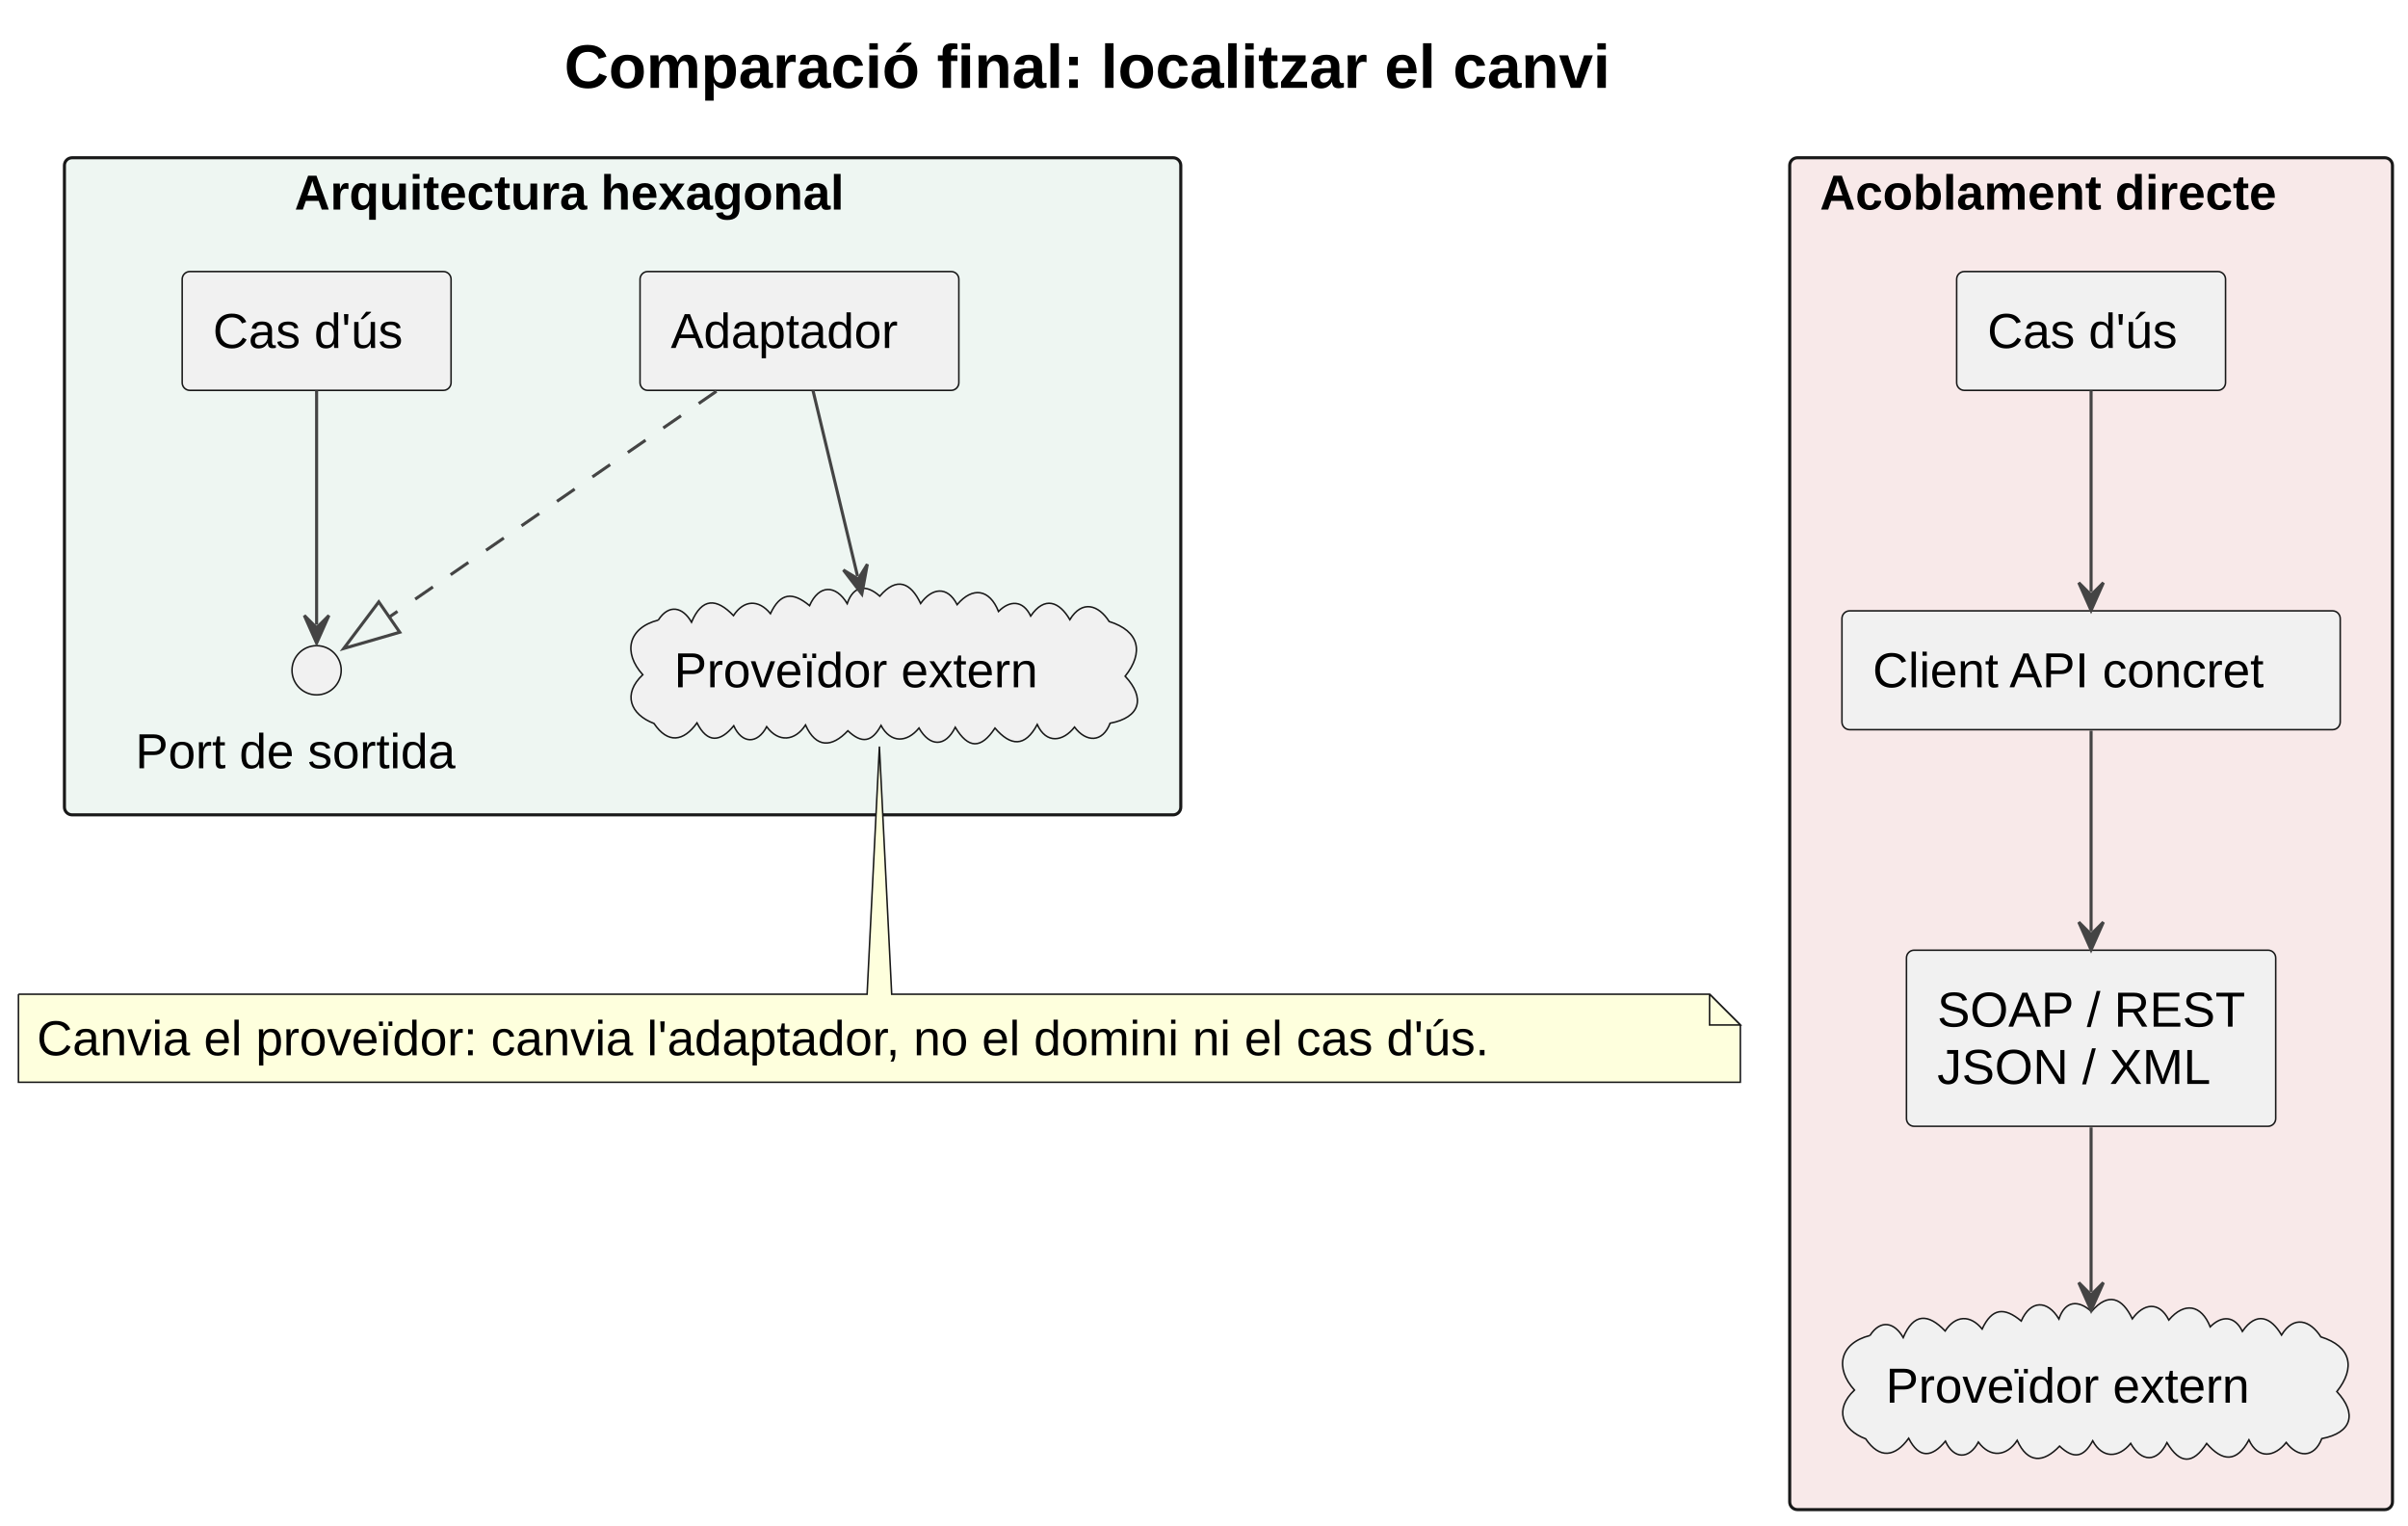
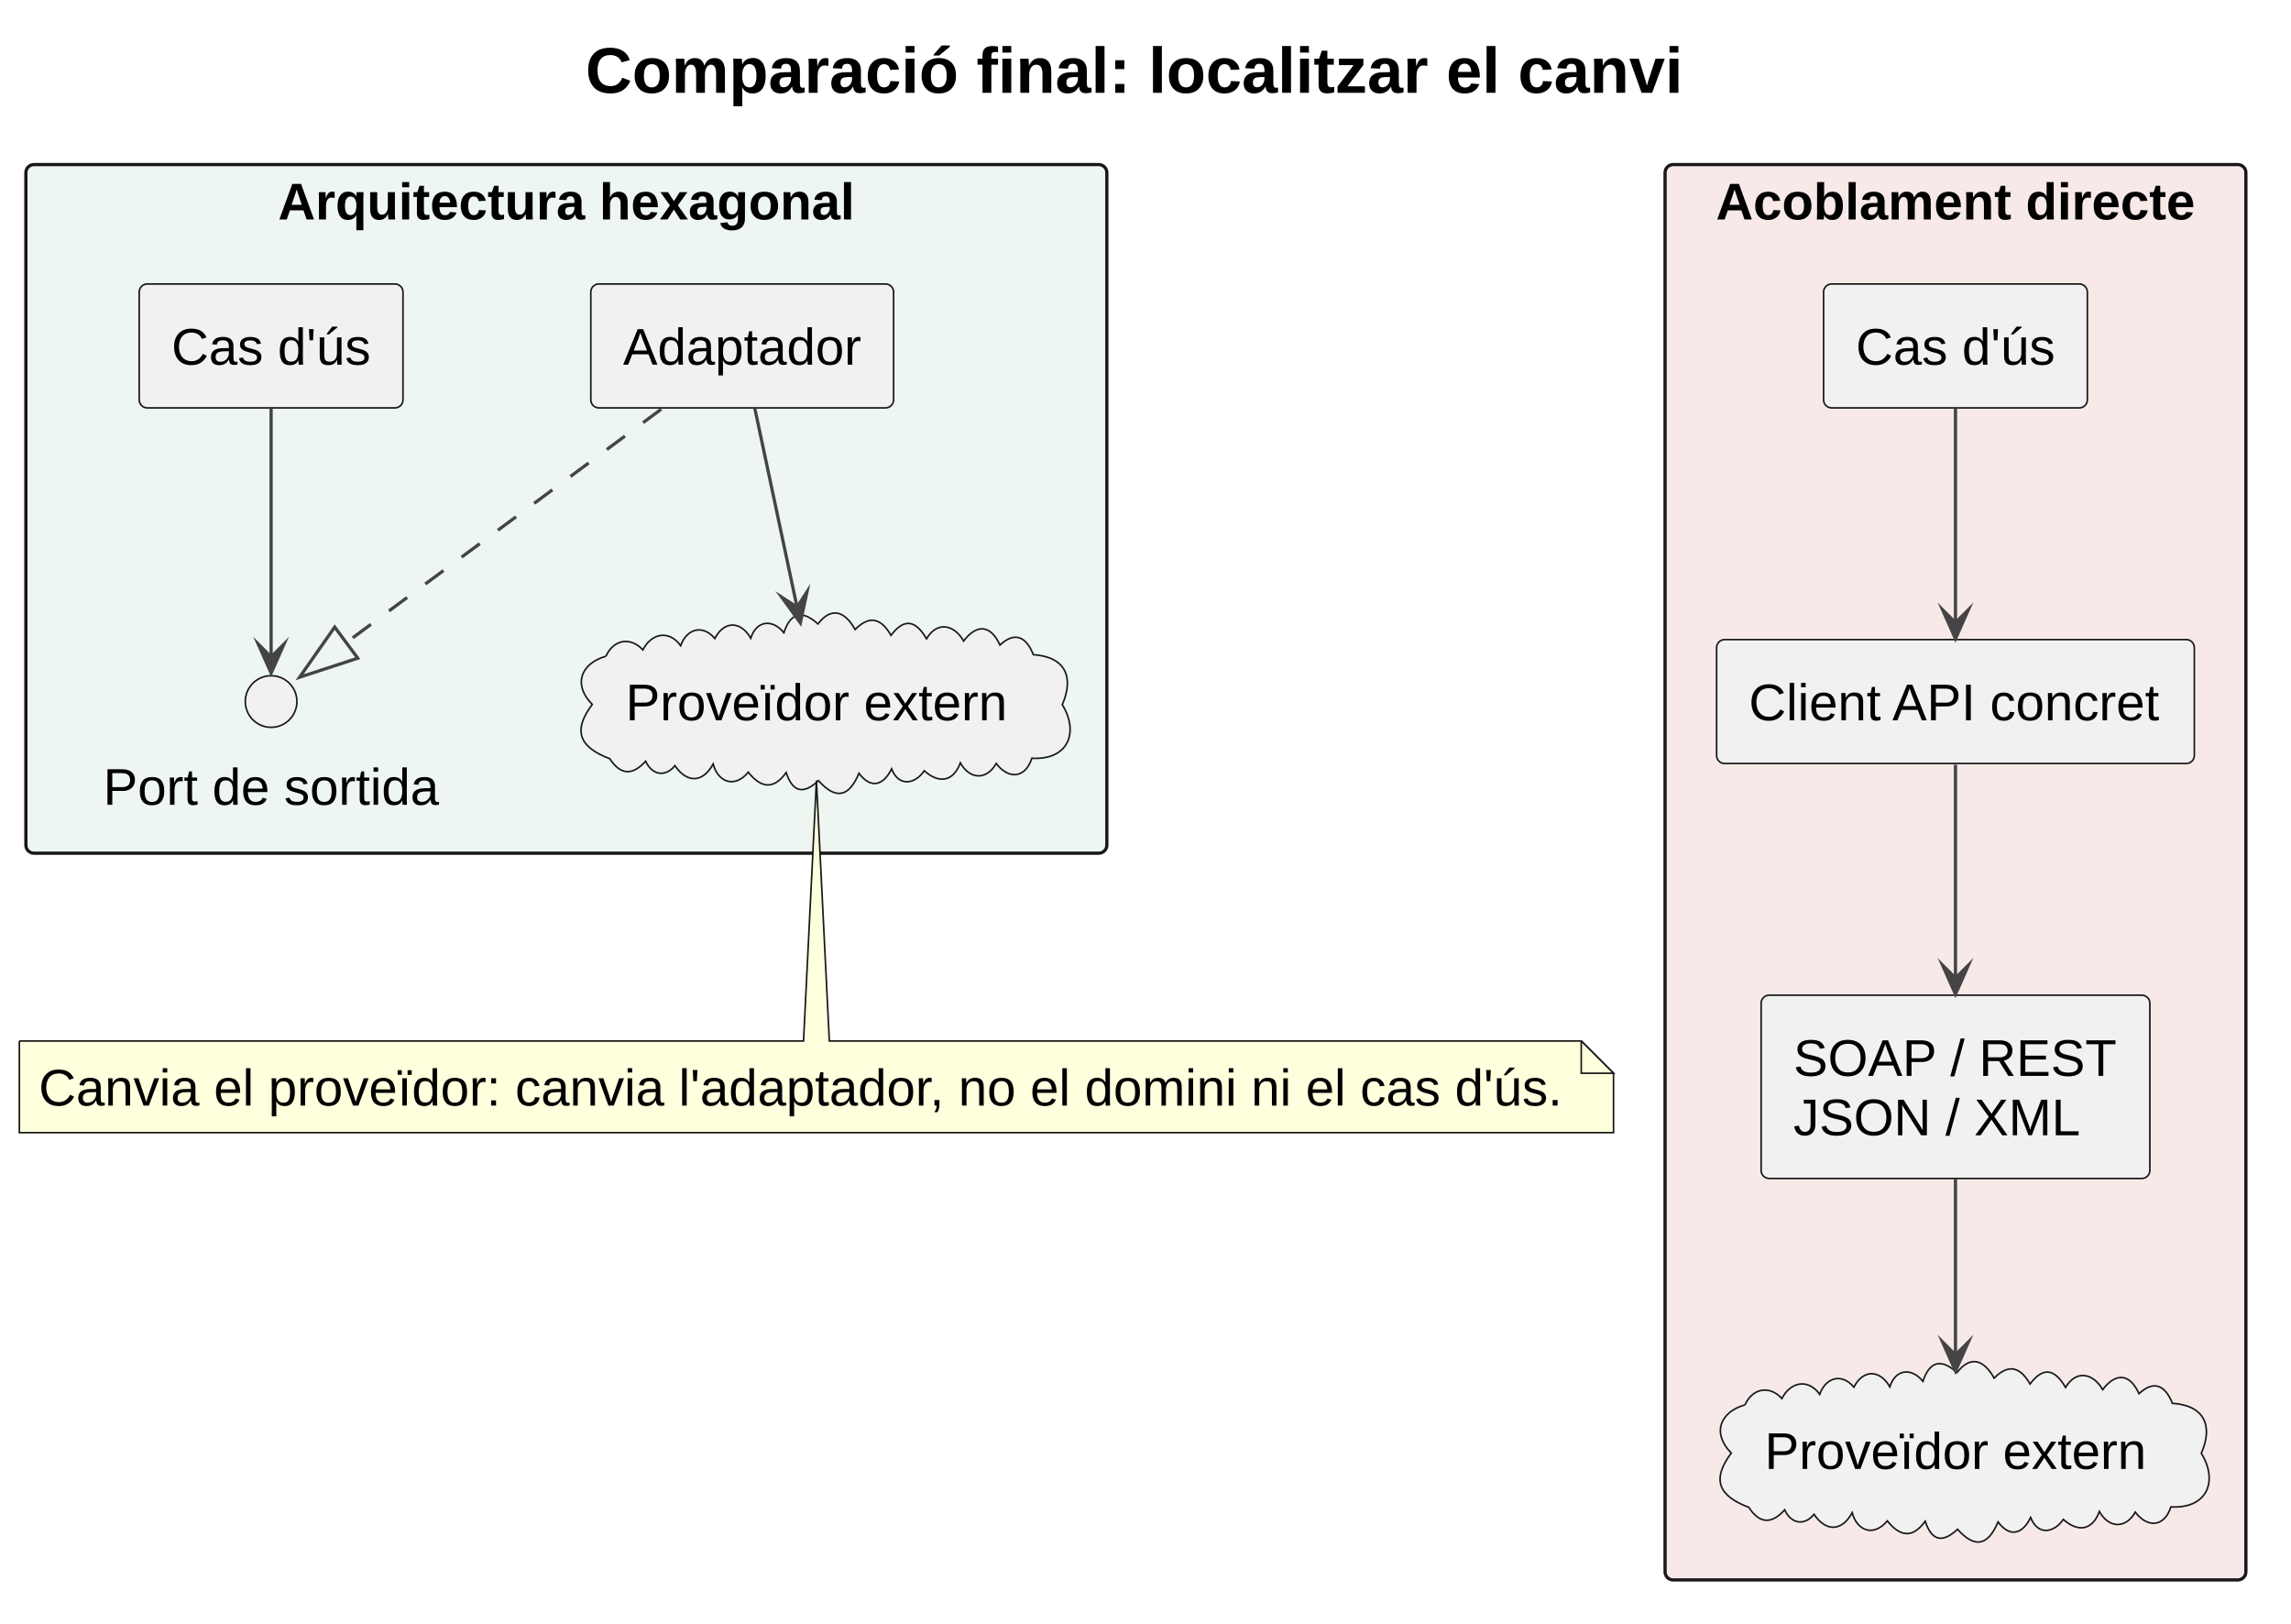
- <svg xmlns="http://www.w3.org/2000/svg" contentStyleType="text/css" data-diagram-type="DESCRIPTION" height="496px" preserveAspectRatio="none" style="width:783px;height:496px;background:#FFFFFF;" version="1.1" viewBox="0 0 783 496" width="783px" zoomAndPan="magnify">
+ <svg xmlns="http://www.w3.org/2000/svg" contentStyleType="text/css" data-diagram-type="DESCRIPTION" height="503px" preserveAspectRatio="none" style="width:710px;height:503px;background:#FFFFFF;" version="1.1" viewBox="0 0 710 503" width="710px" zoomAndPan="magnify">
  <defs />
  <g>
    <g class="title" data-source-line="1">
-       <text fill="#000000" font-family="Arial" font-size="20" font-weight="bold" lengthAdjust="spacing" textLength="402.998" x="183.476" y="28.564">Comparació final: localitzar el canvi</text>
+       <text fill="#000000" font-family="Arial" font-size="20" font-weight="700" lengthAdjust="spacing" textLength="340.107" x="181.456" y="28.76">Comparació final: localitzar el canvi</text>
    </g>
-     <g class="cluster" data-qualified-name="BEFORE" data-source-line="12" id="ent0002">
-       <rect fill="#F8E9E9" height="439.5" rx="2.5" ry="2.5" style="stroke:#181818;stroke-width:1;" width="196" x="581.95" y="51.281" />
-       <text fill="#000000" font-family="Arial" font-size="16" font-weight="bold" lengthAdjust="spacing" textLength="176.391" x="591.755" y="68.133">Acoblament directe</text>
+     <g class="cluster" data-qualified-name="BEFORE" data-source-line="12" id="ent0001">
+       <rect fill="#F8E9E9" height="438.59" rx="2.5" ry="2.5" style="stroke:#181818;stroke-width:1;" width="180" x="516.02" y="50.998" />
+       <text fill="#000000" font-family="Arial" font-size="16" font-weight="700" lengthAdjust="spacing" textLength="148.484" x="531.778" y="68.006">Acoblament directe</text>
    </g>
-     <g class="cluster" data-qualified-name="AFTER" data-source-line="22" id="ent0010">
-       <rect fill="#EEF6F2" height="213.63" rx="2.5" ry="2.5" style="stroke:#181818;stroke-width:1;" width="363" x="20.95" y="51.281" />
-       <text fill="#000000" font-family="Arial" font-size="16" font-weight="bold" lengthAdjust="spacing" textLength="213.359" x="95.77" y="68.133">Arquitectura hexagonal</text>
+     <g class="cluster" data-qualified-name="AFTER" data-source-line="22" id="ent0009">
+       <rect fill="#EEF6F2" height="213.39" rx="2.5" ry="2.5" style="stroke:#181818;stroke-width:1;" width="335" x="8.02" y="50.998" />
+       <text fill="#000000" font-family="Arial" font-size="16" font-weight="700" lengthAdjust="spacing" textLength="178.703" x="86.168" y="68.006">Arquitectura hexagonal</text>
    </g>
-     <g class="entity" data-qualified-name="BEFORE.B_USE" data-source-line="13" id="ent0003">
-       <rect fill="#F1F1F1" height="38.625" rx="2.5" ry="2.5" style="stroke:#181818;stroke-width:0.5;" width="87.43" x="636.24" y="88.281" />
-       <text fill="#000000" font-family="Arial" font-size="16" lengthAdjust="spacing" textLength="67.43" x="646.24" y="113.133">Cas d'ús</text>
+     <g class="entity" data-qualified-name="BEFORE.B_USE" data-source-line="13" id="ent0002">
+       <rect fill="#F1F1F1" height="38.398" rx="2.5" ry="2.5" style="stroke:#181818;stroke-width:0.5;" width="81.75" x="565.14" y="87.998" />
+       <text fill="#000000" font-family="Arial" font-size="16" lengthAdjust="spacing" textLength="61.75" x="575.14" y="113.006">Cas d'ús</text>
    </g>
-     <g class="entity" data-qualified-name="BEFORE.B_CLIENT" data-source-line="14" id="ent0004">
-       <rect fill="#F1F1F1" height="38.625" rx="2.5" ry="2.5" style="stroke:#181818;stroke-width:0.5;" width="162.023" x="598.94" y="198.591" />
-       <text fill="#000000" font-family="Arial" font-size="16" lengthAdjust="spacing" textLength="142.023" x="608.94" y="223.443">Client API concret</text>
+     <g class="entity" data-qualified-name="BEFORE.B_CLIENT" data-source-line="14" id="ent0003">
+       <rect fill="#F1F1F1" height="38.398" rx="2.5" ry="2.5" style="stroke:#181818;stroke-width:0.5;" width="148.055" x="531.99" y="198.198" />
+       <text fill="#000000" font-family="Arial" font-size="16" lengthAdjust="spacing" textLength="128.055" x="541.99" y="223.206">Client API concret</text>
    </g>
-     <g class="entity" data-qualified-name="BEFORE.B_PROTOCOL" data-source-line="15" id="ent0005">
-       <rect fill="#F1F1F1" height="57.25" rx="2.5" ry="2.5" style="stroke:#181818;stroke-width:0.5;" width="120.062" x="619.92" y="308.911" />
-       <text fill="#000000" font-family="Arial" font-size="16" lengthAdjust="spacing" textLength="100.062" x="629.92" y="333.763">SOAP / REST</text>
-       <text fill="#000000" font-family="Arial" font-size="16" lengthAdjust="spacing" textLength="88.68" x="629.92" y="352.388">JSON / XML</text>
+     <g class="entity" data-qualified-name="BEFORE.B_PROTOCOL" data-source-line="15" id="ent0004">
+       <rect fill="#F1F1F1" height="56.797" rx="2.5" ry="2.5" style="stroke:#181818;stroke-width:0.5;" width="120.469" x="545.79" y="308.388" />
+       <text fill="#000000" font-family="Arial" font-size="16" lengthAdjust="spacing" textLength="100.469" x="555.79" y="333.396">SOAP / REST</text>
+       <text fill="#000000" font-family="Arial" font-size="16" lengthAdjust="spacing" textLength="88.906" x="555.79" y="351.794">JSON / XML</text>
    </g>
-     <g class="entity" data-qualified-name="BEFORE.B_PROVIDER" data-source-line="16" id="ent0006">
-       <path d="M608.047,434.171 C611.507,428.825 616.044,429.894 618.858,434.85 C622.247,426.871 626.951,426.925 632.501,432.707 C635.844,427.586 640.659,427.346 644.524,432.07 C647.714,425.234 651.706,424.861 657.237,429.469 C660.264,422.597 665.75,422.556 669.489,428.805 C671.518,422.801 675.788,422.504 680.073,426.39 C685.621,419.895 690.171,422.03 693.359,428.762 C696.943,423.783 702.001,422.842 705.227,429.138 C710.297,423.178 715.796,424.117 718.681,431.363 C722.41,427.608 726.671,427.697 729.146,432.839 C733.707,426.229 738.475,428.188 741.88,434.021 C745.868,427.467 751.241,429.25 754.668,434.622 C764.511,437.701 766.024,444.654 759.865,452.409 C766.533,459.549 764.798,465.839 754.97,467.698 C752.48,474.157 747.125,473.904 743.401,468.949 C739.683,473.697 734.224,474.542 731.274,468.115 C727.302,475.545 722.64,475.207 717.536,469.278 C713.023,476.147 708.848,476.08 704.62,469.014 C701.383,475.568 696.326,475.374 692.825,469.26 C688.942,474.043 683.634,474.27 680.476,468.418 C677.515,473.904 674.222,474.425 669.698,470.143 C664.506,475.649 659.339,475.856 655.922,468.275 C652.536,473.514 647.143,474.056 643.299,468.828 C640.293,474.553 635.271,474.46 632.589,468.53 C628.233,473.829 624.05,474.313 620.635,467.594 C616.269,473.666 611.183,474.45 606.656,467.77 C598.918,464.841 596.353,458.168 603.011,451.927 C596.525,444.779 598.177,436.68 608.047,434.171" fill="#F1F1F1" style="stroke:#181818;stroke-width:0.5;" />
-       <text fill="#000000" font-family="Arial" font-size="16" lengthAdjust="spacing" textLength="133.531" x="613.18" y="456.013">Proveïdor extern</text>
+     <g class="entity" data-qualified-name="BEFORE.B_PROVIDER" data-source-line="16" id="ent0005">
+       <path d="M540.78,435.346 C543.06,430.222 548.343,429.144 552.228,433.383 C554.792,428.323 560.243,426.974 563.947,432.067 C565.764,426.944 570.686,425.285 574.533,429.847 C577.471,424.187 582.631,424.448 585.662,429.753 C587.493,424.125 592.467,423.772 595.935,428.058 C598,421.752 601.637,420.918 606.474,425.332 C610.995,419.535 615.129,421.877 618.003,427.062 C622.549,422.441 626.17,423.683 629.121,428.87 C633.416,423.201 636.918,424.441 640.135,429.934 C643.537,424.209 648.869,425.698 651.629,430.627 C655.737,425.216 660.067,425.634 662.898,431.864 C667.771,427.356 671.178,429.66 673.241,434.858 C683.164,435.515 685.945,441.788 682.208,450.352 C687.553,459.073 683.943,467.608 672.78,466.957 C670.758,473.325 665.428,473.512 661.745,468.579 C658.725,473.899 653.466,473.539 650.625,468.389 C648.399,474.387 643.848,474.819 639.44,470.833 C636.595,474.997 631.59,475.97 629.304,470.259 C626.872,475.263 623.006,476.674 619.203,471.637 C616.141,478.884 612.116,480.013 606.653,473.892 C602.006,478.251 598.666,477.545 596.635,471.397 C592.708,476.886 588.73,476.136 584.899,471.288 C580.804,476.23 575.6,474.594 574.012,468.756 C570.785,474.647 565.879,474.719 562.175,469.254 C559.056,473.072 554.981,472.046 553.083,467.866 C549.066,472.366 545.313,472.253 541.966,467.095 C532.85,463.634 530.206,458.727 536.534,450.278 C530.474,444.125 533.011,437.567 540.78,435.346" fill="#F1F1F1" style="stroke:#181818;stroke-width:0.5;" />
+       <text fill="#000000" font-family="Arial" font-size="16" lengthAdjust="spacing" textLength="118.281" x="546.88" y="455.196">Proveïdor extern</text>
    </g>
-     <g class="entity" data-qualified-name="AFTER.A_USE" data-source-line="23" id="ent0011">
-       <rect fill="#F1F1F1" height="38.625" rx="2.5" ry="2.5" style="stroke:#181818;stroke-width:0.5;" width="87.43" x="59.24" y="88.281" />
-       <text fill="#000000" font-family="Arial" font-size="16" lengthAdjust="spacing" textLength="67.43" x="69.24" y="113.133">Cas d'ús</text>
+     <g class="entity" data-qualified-name="AFTER.A_USE" data-source-line="23" id="ent0010">
+       <rect fill="#F1F1F1" height="38.398" rx="2.5" ry="2.5" style="stroke:#181818;stroke-width:0.5;" width="81.75" x="43.14" y="87.998" />
+       <text fill="#000000" font-family="Arial" font-size="16" lengthAdjust="spacing" textLength="61.75" x="53.14" y="113.006">Cas d'ús</text>
    </g>
-     <g class="entity" data-qualified-name="AFTER.A_PORT" data-source-line="24" id="ent0012">
-       <ellipse cx="102.95" cy="217.911" fill="#F1F1F1" rx="8" ry="8" style="stroke:#181818;stroke-width:0.5;" />
-       <text fill="#000000" font-family="Arial" font-size="16" lengthAdjust="spacing" textLength="117.844" x="44.028" y="249.763">Port de sortida</text>
+     <g class="entity" data-qualified-name="AFTER.A_PORT" data-source-line="24" id="ent0011">
+       <ellipse cx="84.02" cy="217.388" fill="#F1F1F1" rx="8" ry="8" style="stroke:#181818;stroke-width:0.5;" />
+       <text fill="#000000" font-family="Arial" font-size="16" lengthAdjust="spacing" textLength="104.055" x="31.993" y="249.396">Port de sortida</text>
    </g>
-     <g class="entity" data-qualified-name="AFTER.A_ADAPTER" data-source-line="25" id="ent0013">
-       <rect fill="#F1F1F1" height="38.625" rx="2.5" ry="2.5" style="stroke:#181818;stroke-width:0.5;" width="103.664" x="208.12" y="88.281" />
-       <text fill="#000000" font-family="Arial" font-size="16" lengthAdjust="spacing" textLength="83.664" x="218.12" y="113.133">Adaptador</text>
+     <g class="entity" data-qualified-name="AFTER.A_ADAPTER" data-source-line="25" id="ent0012">
+       <rect fill="#F1F1F1" height="38.398" rx="2.5" ry="2.5" style="stroke:#181818;stroke-width:0.5;" width="93.836" x="183.1" y="87.998" />
+       <text fill="#000000" font-family="Arial" font-size="16" lengthAdjust="spacing" textLength="73.836" x="193.1" y="113.006">Adaptador</text>
    </g>
-     <g class="entity" data-qualified-name="AFTER.A_PROVIDER" data-source-line="26" id="ent0014">
-       <path d="M214.047,201.601 C217.507,196.255 222.044,197.324 224.858,202.28 C228.247,194.301 232.951,194.355 238.501,200.137 C241.844,195.016 246.66,194.776 250.524,199.5 C253.714,192.664 257.706,192.291 263.238,196.899 C266.264,190.027 271.75,189.986 275.489,196.234 C277.518,190.231 281.788,189.934 286.073,193.82 C291.622,187.325 296.171,189.46 299.359,196.192 C302.943,191.213 308.001,190.272 311.227,196.568 C316.297,190.608 321.796,191.547 324.681,198.793 C328.41,195.038 332.671,195.127 335.146,200.269 C339.707,193.659 344.475,195.619 347.88,201.451 C351.868,194.898 357.241,196.68 360.668,202.052 C370.511,205.131 372.024,212.084 365.865,219.839 C372.533,226.979 370.798,233.269 360.97,235.128 C358.48,241.587 353.125,241.333 349.401,236.379 C345.683,241.127 340.224,241.972 337.274,235.545 C333.302,242.975 328.64,242.637 323.536,236.708 C319.023,243.577 314.848,243.51 310.62,236.444 C307.383,242.998 302.326,242.804 298.825,236.69 C294.942,241.473 289.634,241.7 286.476,235.848 C283.515,241.334 280.222,241.855 275.698,237.573 C270.506,243.079 265.339,243.286 261.922,235.705 C258.536,240.944 253.143,241.486 249.299,236.258 C246.293,241.983 241.272,241.89 238.589,235.96 C234.233,241.259 230.05,241.743 226.635,235.024 C222.269,241.096 217.183,241.88 212.656,235.2 C204.918,232.271 202.353,225.598 209.011,219.357 C202.525,212.209 204.177,204.11 214.047,201.601" fill="#F1F1F1" style="stroke:#181818;stroke-width:0.5;" />
-       <text fill="#000000" font-family="Arial" font-size="16" lengthAdjust="spacing" textLength="133.531" x="219.18" y="223.443">Proveïdor extern</text>
+     <g class="entity" data-qualified-name="AFTER.A_PROVIDER" data-source-line="26" id="ent0013">
+       <path d="M187.78,203.356 C190.06,198.232 195.343,197.154 199.228,201.393 C201.792,196.333 207.243,194.984 210.947,200.077 C212.764,194.954 217.686,193.295 221.533,197.857 C224.471,192.197 229.631,192.458 232.662,197.763 C234.493,192.135 239.467,191.782 242.935,196.067 C245,189.762 248.637,188.928 253.474,193.342 C257.995,187.545 262.129,189.887 265.003,195.072 C269.549,190.451 273.17,191.693 276.121,196.88 C280.416,191.211 283.918,192.451 287.135,197.944 C290.537,192.22 295.869,193.708 298.629,198.637 C302.738,193.226 307.067,193.644 309.898,199.874 C314.771,195.366 318.178,197.67 320.241,202.868 C330.164,203.525 332.945,209.798 329.208,218.362 C334.553,227.083 330.943,235.618 319.78,234.967 C317.758,241.335 312.428,241.522 308.745,236.589 C305.725,241.909 300.466,241.549 297.625,236.399 C295.399,242.398 290.848,242.829 286.44,238.843 C283.595,243.007 278.59,243.98 276.304,238.269 C273.872,243.273 270.006,244.684 266.203,239.647 C263.141,246.894 259.116,248.023 253.653,241.901 C249.006,246.261 245.666,245.555 243.635,239.407 C239.708,244.896 235.73,244.146 231.899,239.298 C227.804,244.24 222.6,242.604 221.012,236.766 C217.785,242.657 212.879,242.729 209.175,237.264 C206.056,241.082 201.981,240.056 200.083,235.876 C196.066,240.376 192.313,240.263 188.965,235.105 C179.85,231.643 177.206,226.737 183.534,218.288 C177.474,212.135 180.011,205.577 187.78,203.356" fill="#F1F1F1" style="stroke:#181818;stroke-width:0.5;" />
+       <text fill="#000000" font-family="Arial" font-size="16" lengthAdjust="spacing" textLength="118.281" x="193.88" y="223.206">Proveïdor extern</text>
    </g>
-     <g class="entity" data-qualified-name="GMN18" data-source-line="33" id="ent0019">
-       <path d="M6,323.221 L6,351.846 A0,0 0 0 0 6,351.846 L565.891,351.846 A0,0 0 0 0 565.891,351.846 L565.891,333.221 L555.891,323.221 L289.95,323.221 L285.95,242.711 L281.95,323.221 L6,323.221 A0,0 0 0 0 6,323.221" fill="#FEFFDD" style="stroke:#181818;stroke-width:0.5;" />
-       <path d="M555.891,323.221 L555.891,333.221 L565.891,333.221 L555.891,323.221" fill="#FEFFDD" style="stroke:#181818;stroke-width:0.5;" />
-       <text fill="#000000" font-family="Arial" font-size="16" lengthAdjust="spacing" textLength="538.891" x="12" y="343.073">Canvia el proveïdor: canvia l'adaptador, no el domini ni el cas d'ús.</text>
+     <g class="entity" data-qualified-name="GMN17" data-source-line="33" id="ent0018">
+       <path d="M6,322.588 L6,350.986 A0,0 0 0 0 6,350.986 L500.047,350.986 A0,0 0 0 0 500.047,350.986 L500.047,332.588 L490.047,322.588 L257.02,322.588 L253.02,241.868 L249.02,322.588 L6,322.588 A0,0 0 0 0 6,322.588" fill="#FEFFDD" style="stroke:#181818;stroke-width:0.5;" />
+       <path d="M490.047,322.588 L490.047,332.588 L500.047,332.588 L490.047,322.588" fill="#FEFFDD" style="stroke:#181818;stroke-width:0.5;" />
+       <text fill="#000000" font-family="Arial" font-size="16" lengthAdjust="spacing" textLength="473.047" x="12" y="342.596">Canvia el proveïdor: canvia l'adaptador, no el domini ni el cas d'ús.</text>
    </g>
-     <g class="link" data-entity-1="ent0003" data-entity-2="ent0004" data-link-type="dependency" data-source-line="17" id="lnk7">
-       <path d="M679.95,126.971 C679.95,146.881 679.95,172.491 679.95,192.441" fill="none" id="B_USE-to-B_CLIENT" style="stroke:#444444;stroke-width:1;" />
-       <polygon fill="#444444" points="679.95,198.441,683.95,189.441,679.95,193.441,675.95,189.441,679.95,198.441" style="stroke:#444444;stroke-width:1;" />
+     <g class="link" data-entity-1="ent0002" data-entity-2="ent0003" data-link-type="dependency" data-source-line="17" id="lnk6">
+       <path d="M606.02,126.548 C606.02,146.448 606.02,173.018 606.02,192.948" fill="none" id="B_USE-to-B_CLIENT" style="stroke:#444444;stroke-width:1;" />
+       <polygon fill="#444444" points="606.02,197.948,610.02,188.948,606.02,192.948,602.02,188.948,606.02,197.948" style="stroke:#444444;stroke-width:1;stroke-linejoin:miter;stroke-miterlimit:10;" />
    </g>
-     <g class="link" data-entity-1="ent0004" data-entity-2="ent0005" data-link-type="dependency" data-source-line="18" id="lnk8">
-       <path d="M679.95,237.541 C679.95,256.721 679.95,280.811 679.95,302.781" fill="none" id="B_CLIENT-to-B_PROTOCOL" style="stroke:#444444;stroke-width:1;" />
-       <polygon fill="#444444" points="679.95,308.781,683.95,299.781,679.95,303.781,675.95,299.781,679.95,308.781" style="stroke:#444444;stroke-width:1;" />
+     <g class="link" data-entity-1="ent0003" data-entity-2="ent0004" data-link-type="dependency" data-source-line="18" id="lnk7">
+       <path d="M606.02,236.998 C606.02,256.128 606.02,281.158 606.02,303.098" fill="none" id="B_CLIENT-to-B_PROTOCOL" style="stroke:#444444;stroke-width:1;" />
+       <polygon fill="#444444" points="606.02,308.098,610.02,299.098,606.02,303.098,602.02,299.098,606.02,308.098" style="stroke:#444444;stroke-width:1;stroke-linejoin:miter;stroke-miterlimit:10;" />
    </g>
-     <g class="link" data-entity-1="ent0005" data-entity-2="ent0006" data-link-type="dependency" data-source-line="19" id="lnk9">
-       <path d="M679.95,366.521 C679.95,384.881 679.95,402.611 679.95,419.981" fill="none" id="B_PROTOCOL-to-B_PROVIDER" style="stroke:#444444;stroke-width:1;" />
-       <polygon fill="#444444" points="679.95,425.981,683.95,416.981,679.95,420.981,675.95,416.981,679.95,425.981" style="stroke:#444444;stroke-width:1;" />
+     <g class="link" data-entity-1="ent0004" data-entity-2="ent0005" data-link-type="dependency" data-source-line="19" id="lnk8">
+       <path d="M606.02,365.418 C606.02,383.708 606.02,402.458 606.02,419.858" fill="none" id="B_PROTOCOL-to-B_PROVIDER" style="stroke:#444444;stroke-width:1;" />
+       <polygon fill="#444444" points="606.02,424.858,610.02,415.858,606.02,419.858,602.02,415.858,606.02,424.858" style="stroke:#444444;stroke-width:1;stroke-linejoin:miter;stroke-miterlimit:10;" />
    </g>
-     <g class="link" data-entity-1="ent0011" data-entity-2="ent0012" data-link-type="dependency" data-source-line="27" id="lnk15">
-       <path d="M102.95,126.971 C102.95,150.991 102.95,186.011 102.95,203.091" fill="none" id="A_USE-to-A_PORT" style="stroke:#444444;stroke-width:1;" />
-       <polygon fill="#444444" points="102.95,209.091,106.95,200.091,102.95,204.091,98.95,200.091,102.95,209.091" style="stroke:#444444;stroke-width:1;" />
+     <g class="link" data-entity-1="ent0010" data-entity-2="ent0011" data-link-type="dependency" data-source-line="27" id="lnk14">
+       <path d="M84.02,126.548 C84.02,150.548 84.02,186.528 84.02,203.578" fill="none" id="A_USE-to-A_PORT" style="stroke:#444444;stroke-width:1;" />
+       <polygon fill="#444444" points="84.02,208.578,88.02,199.578,84.02,203.578,80.02,199.578,84.02,208.578" style="stroke:#444444;stroke-width:1;stroke-linejoin:miter;stroke-miterlimit:10;" />
    </g>
-     <g class="link" data-entity-1="ent0013" data-entity-2="ent0012" data-link-type="extension" data-source-line="28" id="lnk16">
-       <path d="M232.96,127.211 C196.84,152.131 149.485,184.798 126.575,200.608" fill="none" id="A_ADAPTER-to-A_PORT" style="stroke:#444444;stroke-width:1;stroke-dasharray:7,7;" />
-       <polygon fill="none" points="111.76,210.831,129.983,205.546,123.167,195.669,111.76,210.831" style="stroke:#444444;stroke-width:1;" />
+     <g class="link" data-entity-1="ent0012" data-entity-2="ent0011" data-link-type="extension" data-source-line="28" id="lnk15">
+       <path d="M204.92,126.798 C171.66,151.448 129.091,182.99 107.301,199.14" fill="none" id="A_ADAPTER-to-A_PORT" style="stroke:#444444;stroke-width:1;stroke-dasharray:7,7;" />
+       <polygon fill="none" points="92.84,209.858,110.874,203.96,103.728,194.32,92.84,209.858" style="stroke:#444444;stroke-width:1;stroke-linejoin:miter;stroke-miterlimit:10;" />
    </g>
-     <g class="link" data-entity-1="ent0013" data-entity-2="ent0014" data-link-type="dependency" data-source-line="29" id="lnk17">
-       <path d="M264.36,126.971 C268.74,145.191 274.059,167.377 278.839,187.287" fill="none" id="A_ADAPTER-to-A_PROVIDER" style="stroke:#444444;stroke-width:1;" />
-       <polygon fill="#444444" points="280.24,193.121,282.029,183.436,279.073,188.259,274.25,185.304,280.24,193.121" style="stroke:#444444;stroke-width:1;" />
+     <g class="link" data-entity-1="ent0012" data-entity-2="ent0013" data-link-type="dependency" data-source-line="29" id="lnk16">
+       <path d="M233.92,126.548 C237.82,144.878 242.781,168.227 247.011,188.137" fill="none" id="A_ADAPTER-to-A_PROVIDER" style="stroke:#444444;stroke-width:1;" />
+       <polygon fill="#444444" points="248.05,193.028,250.092,183.393,247.011,188.137,242.267,185.056,248.05,193.028" style="stroke:#444444;stroke-width:1;stroke-linejoin:miter;stroke-miterlimit:10;" />
    </g>
  </g>
</svg>
